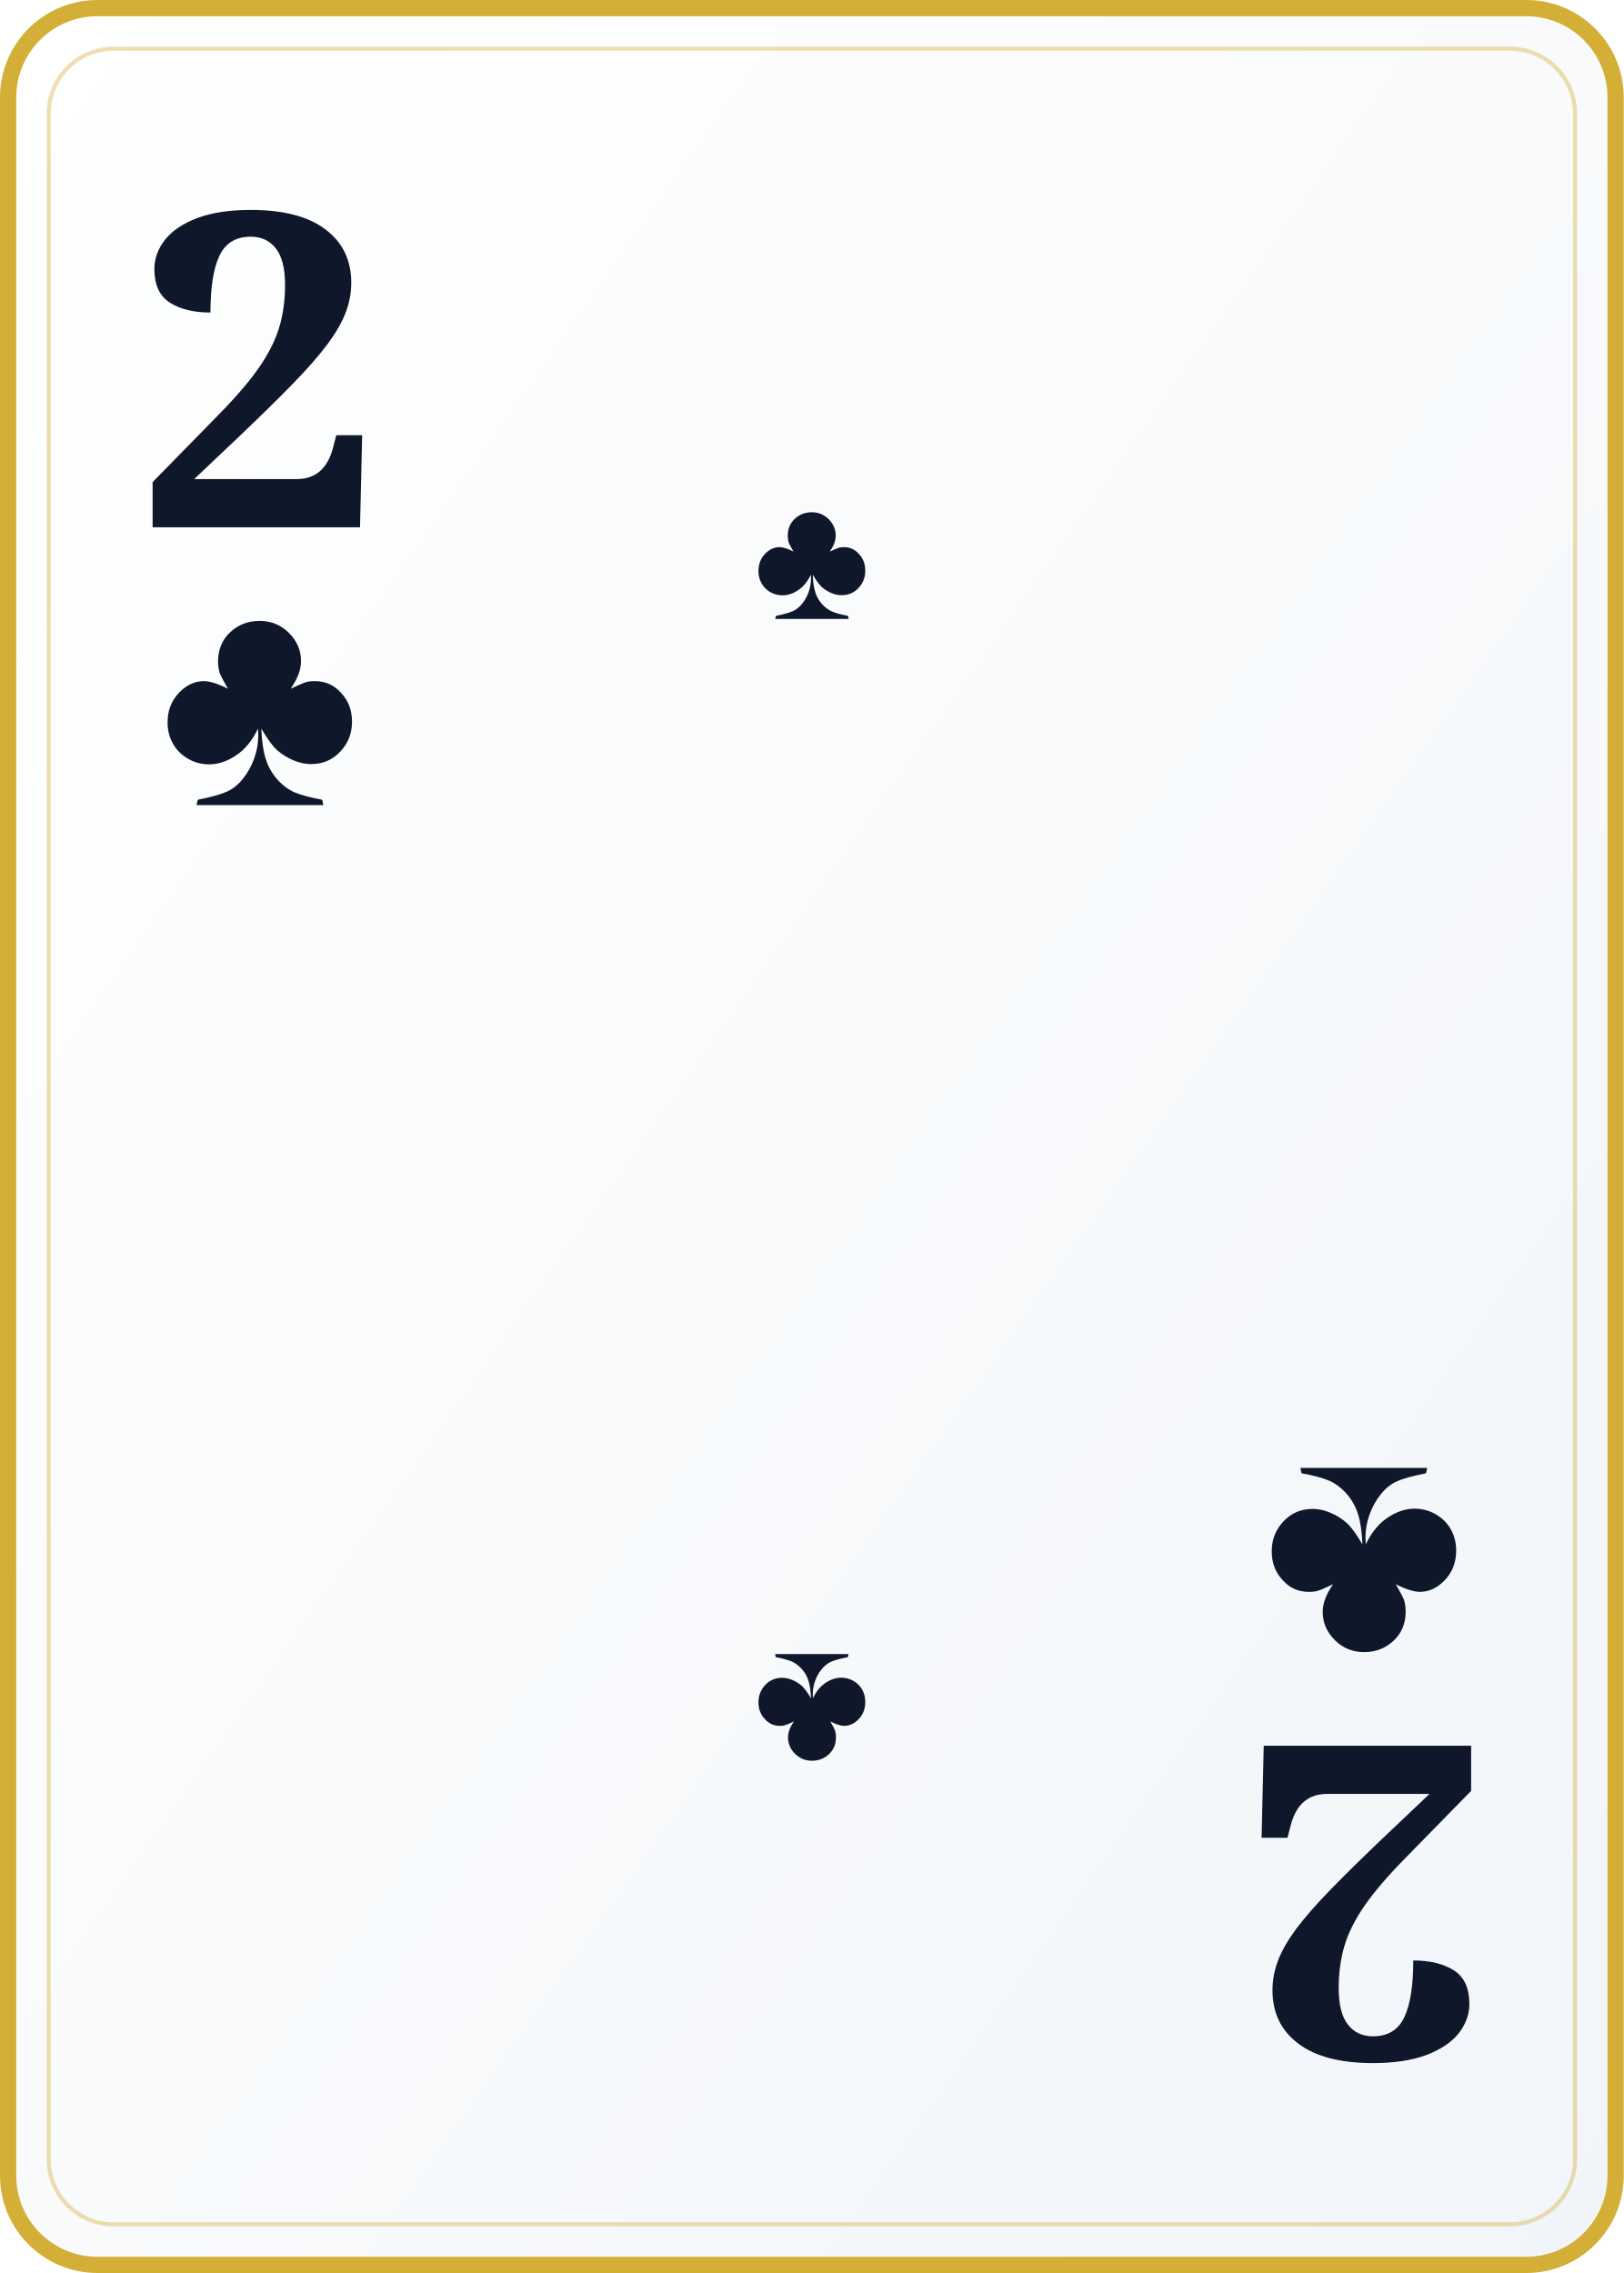
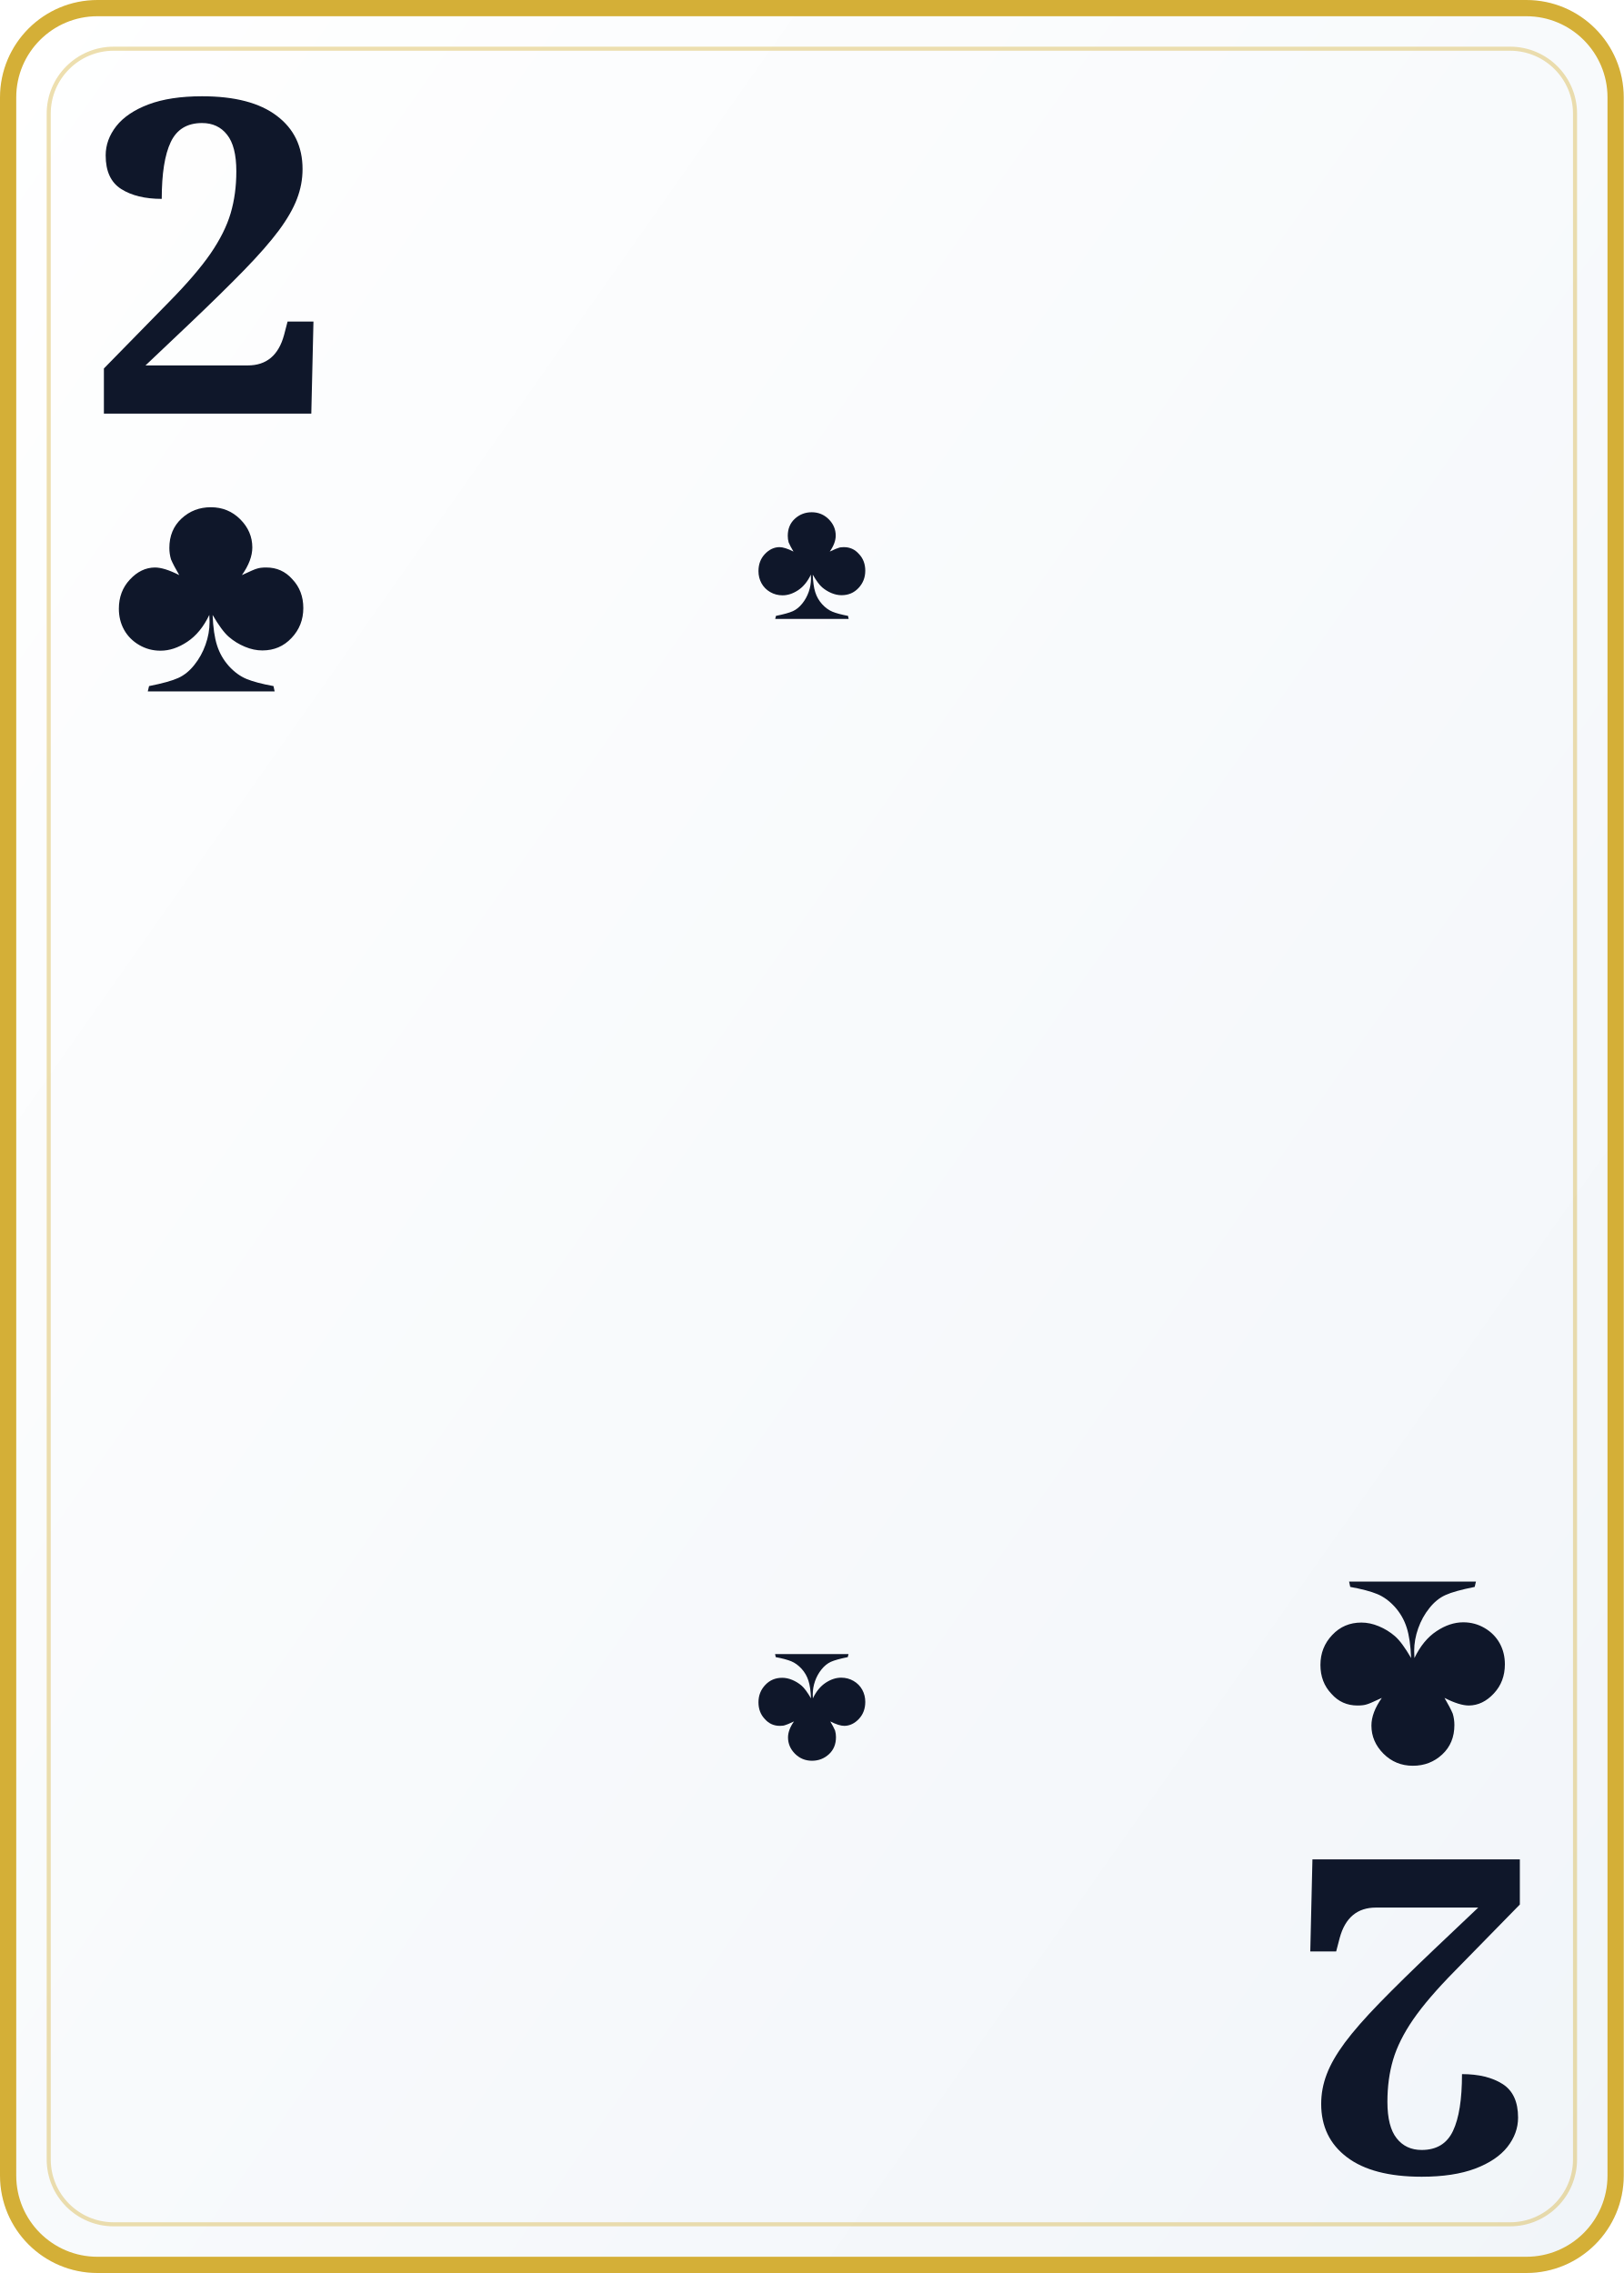
<svg xmlns="http://www.w3.org/2000/svg" viewBox="0 0 200 280" width="200" height="280">
  <defs>
    <linearGradient id="cardBg" x1="0%" y1="0%" x2="100%" y2="100%">
      <stop offset="0%" style="stop-color:#ffffff" />
      <stop offset="100%" style="stop-color:#f1f5f9" />
    </linearGradient>
  </defs>
  <rect width="200" height="280" rx="12" fill="url(#cardBg)" />
  <rect x="1" y="1" width="198" height="278" rx="11" fill="none" stroke="#d4af37" stroke-width="2" />
  <rect x="6" y="6" width="188" height="268" rx="8" fill="none" stroke="#d4af37" stroke-width="0.5" opacity="0.4" />
-   <text x="32" y="44" font-family="Georgia,serif" font-size="54" font-weight="900" fill="#0f172a" text-anchor="middle" dominant-baseline="central">2</text>
-   <text x="32" y="86" font-family="Arial,sans-serif" font-size="38" fill="#0f172a" text-anchor="middle" dominant-baseline="central">♣</text>
-   <text x="168" y="236" font-family="Georgia,serif" font-size="54" font-weight="900" fill="#0f172a" text-anchor="middle" dominant-baseline="central" transform="rotate(180,168,236)">2</text>
-   <text x="168" y="194" font-family="Arial,sans-serif" font-size="38" fill="#0f172a" text-anchor="middle" dominant-baseline="central" transform="rotate(180,168,194)">♣</text>
+   <text x="26" y="30" font-family="Georgia,serif" font-size="54" font-weight="900" fill="#0f172a" text-anchor="middle" dominant-baseline="central">2</text>
+   <text x="26" y="72" font-family="Arial,sans-serif" font-size="38" fill="#0f172a" text-anchor="middle" dominant-baseline="central">♣</text>
+   <text x="174" y="250" font-family="Georgia,serif" font-size="54" font-weight="900" fill="#0f172a" text-anchor="middle" dominant-baseline="central" transform="rotate(180,174,250)">2</text>
+   <text x="174" y="208" font-family="Arial,sans-serif" font-size="38" fill="#0f172a" text-anchor="middle" dominant-baseline="central" transform="rotate(180,174,208)">♣</text>
  <text x="100" y="70" font-family="Arial,sans-serif" font-size="22" fill="#0f172a" text-anchor="middle" dominant-baseline="middle">♣</text>
  <text x="100" y="210" font-family="Arial,sans-serif" font-size="22" fill="#0f172a" text-anchor="middle" dominant-baseline="middle" transform="rotate(180,100,210)">♣</text>
</svg>
